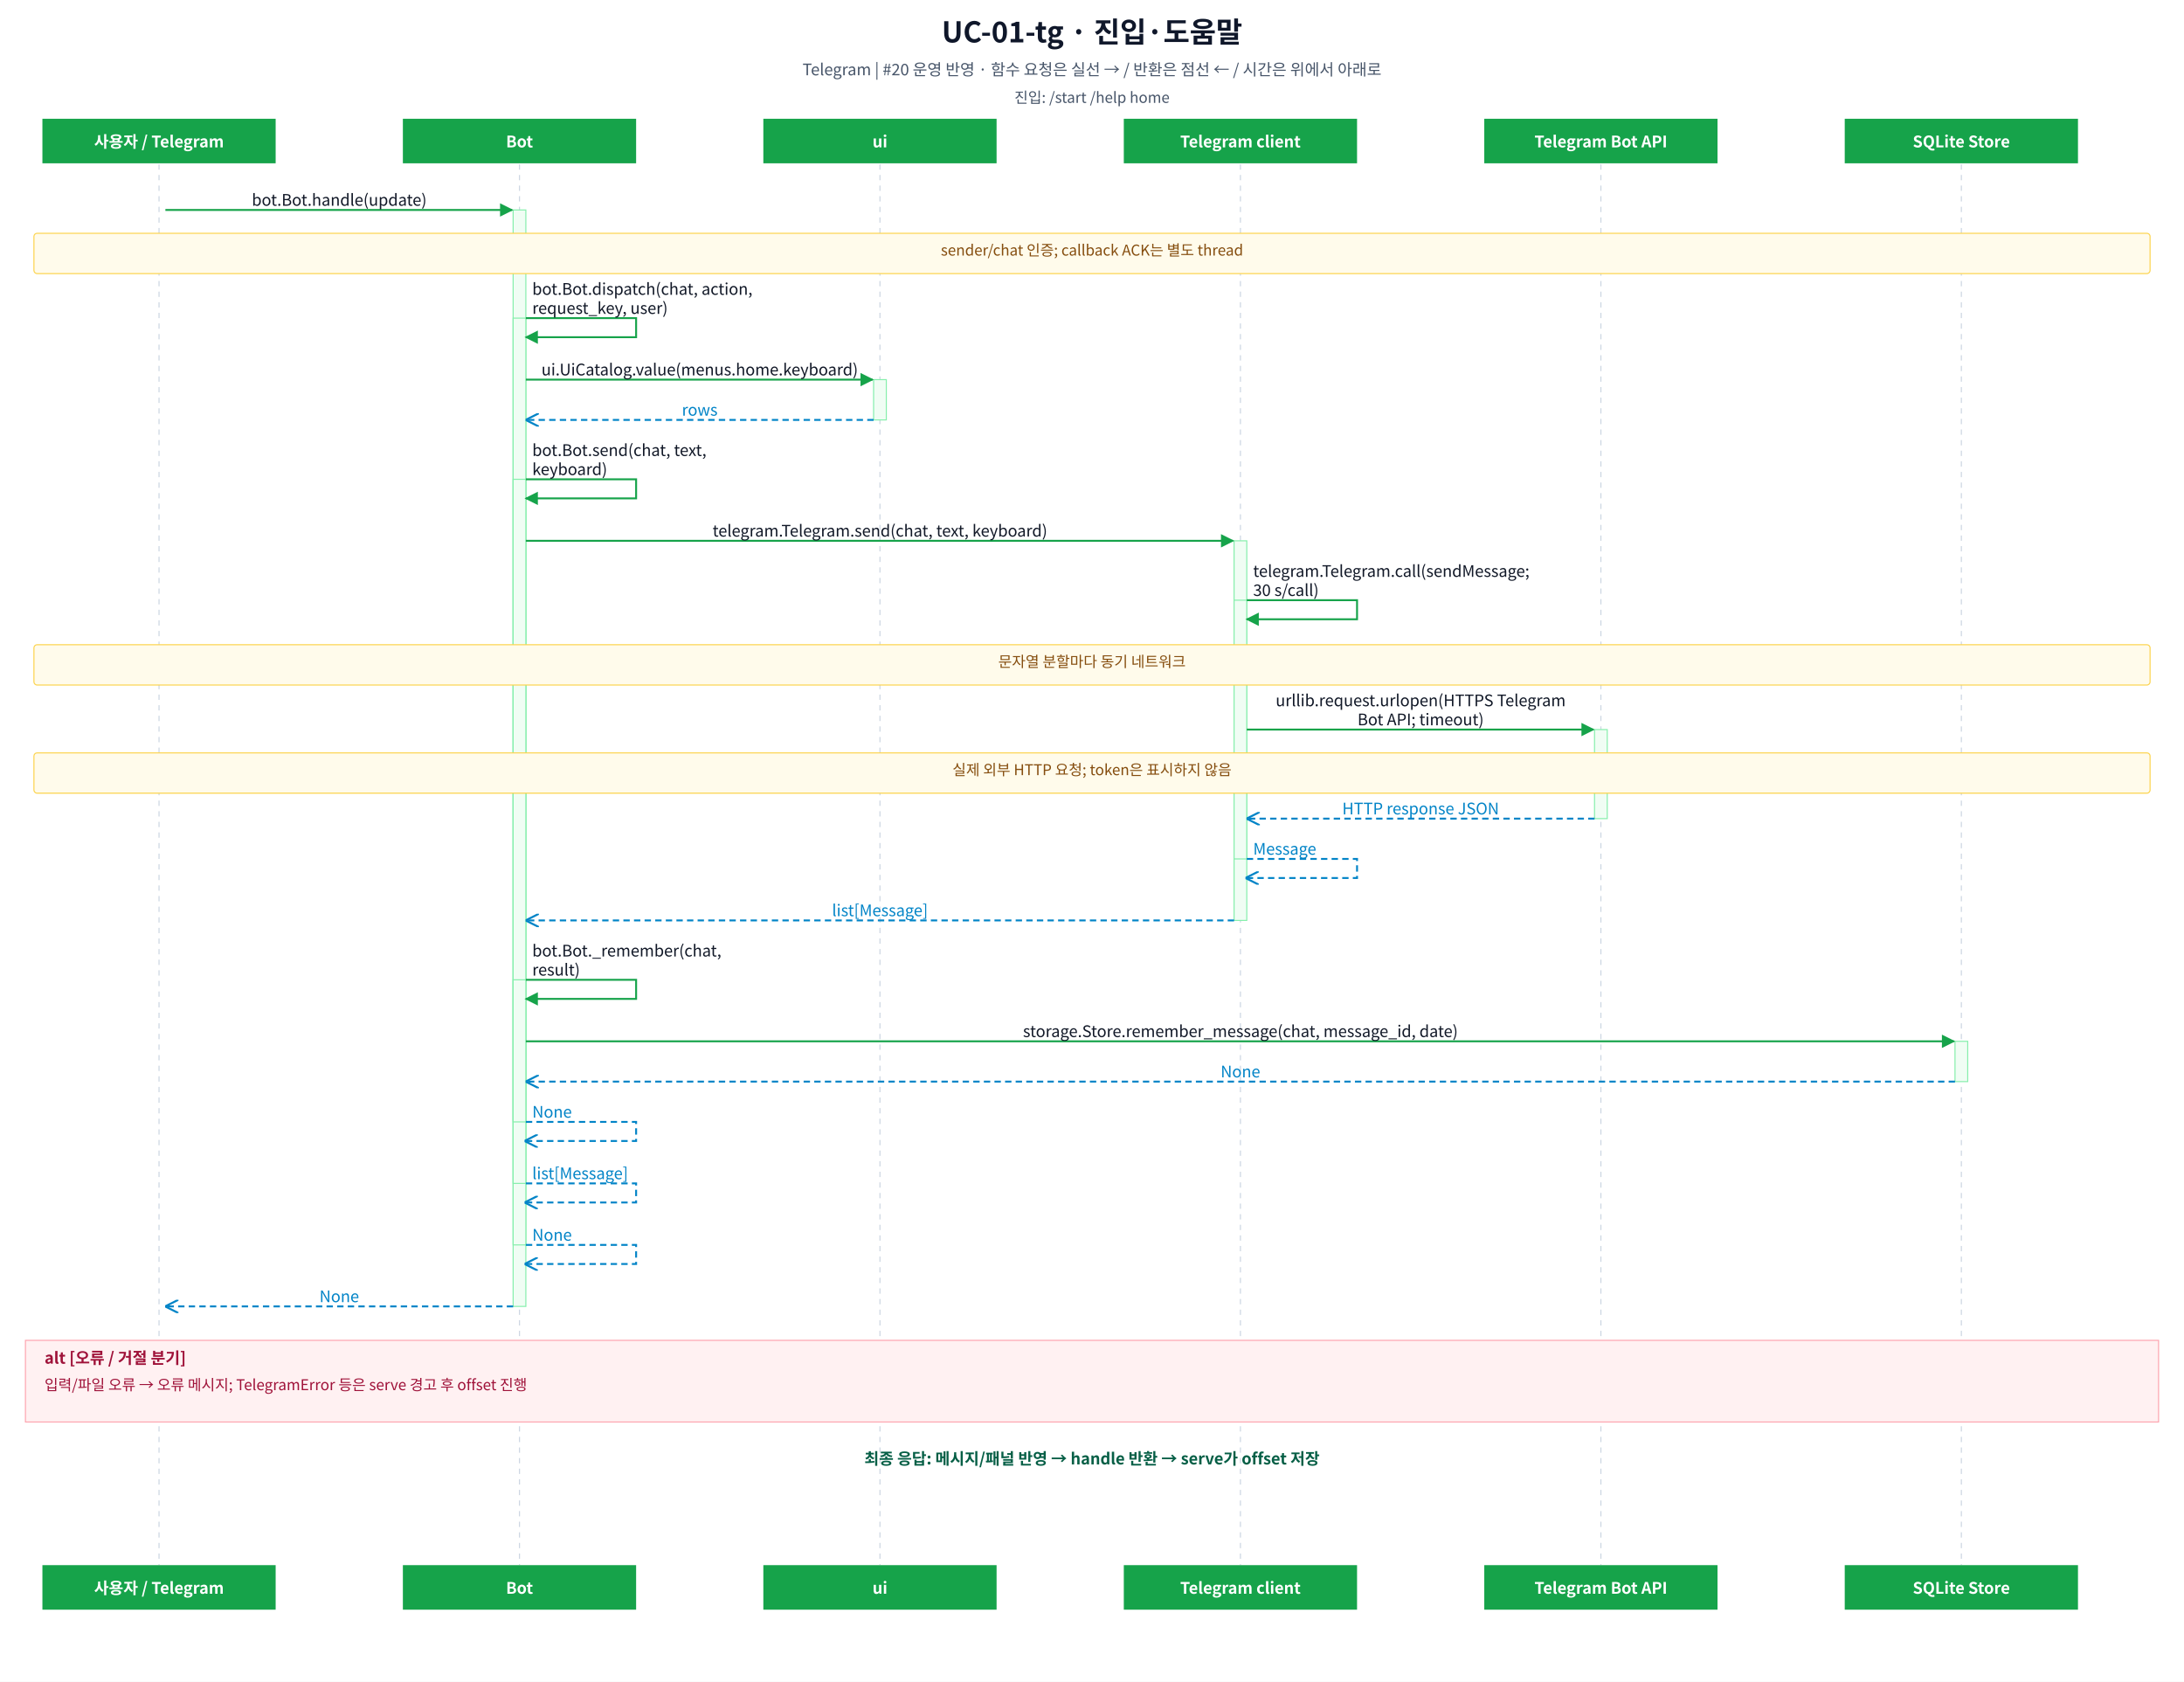
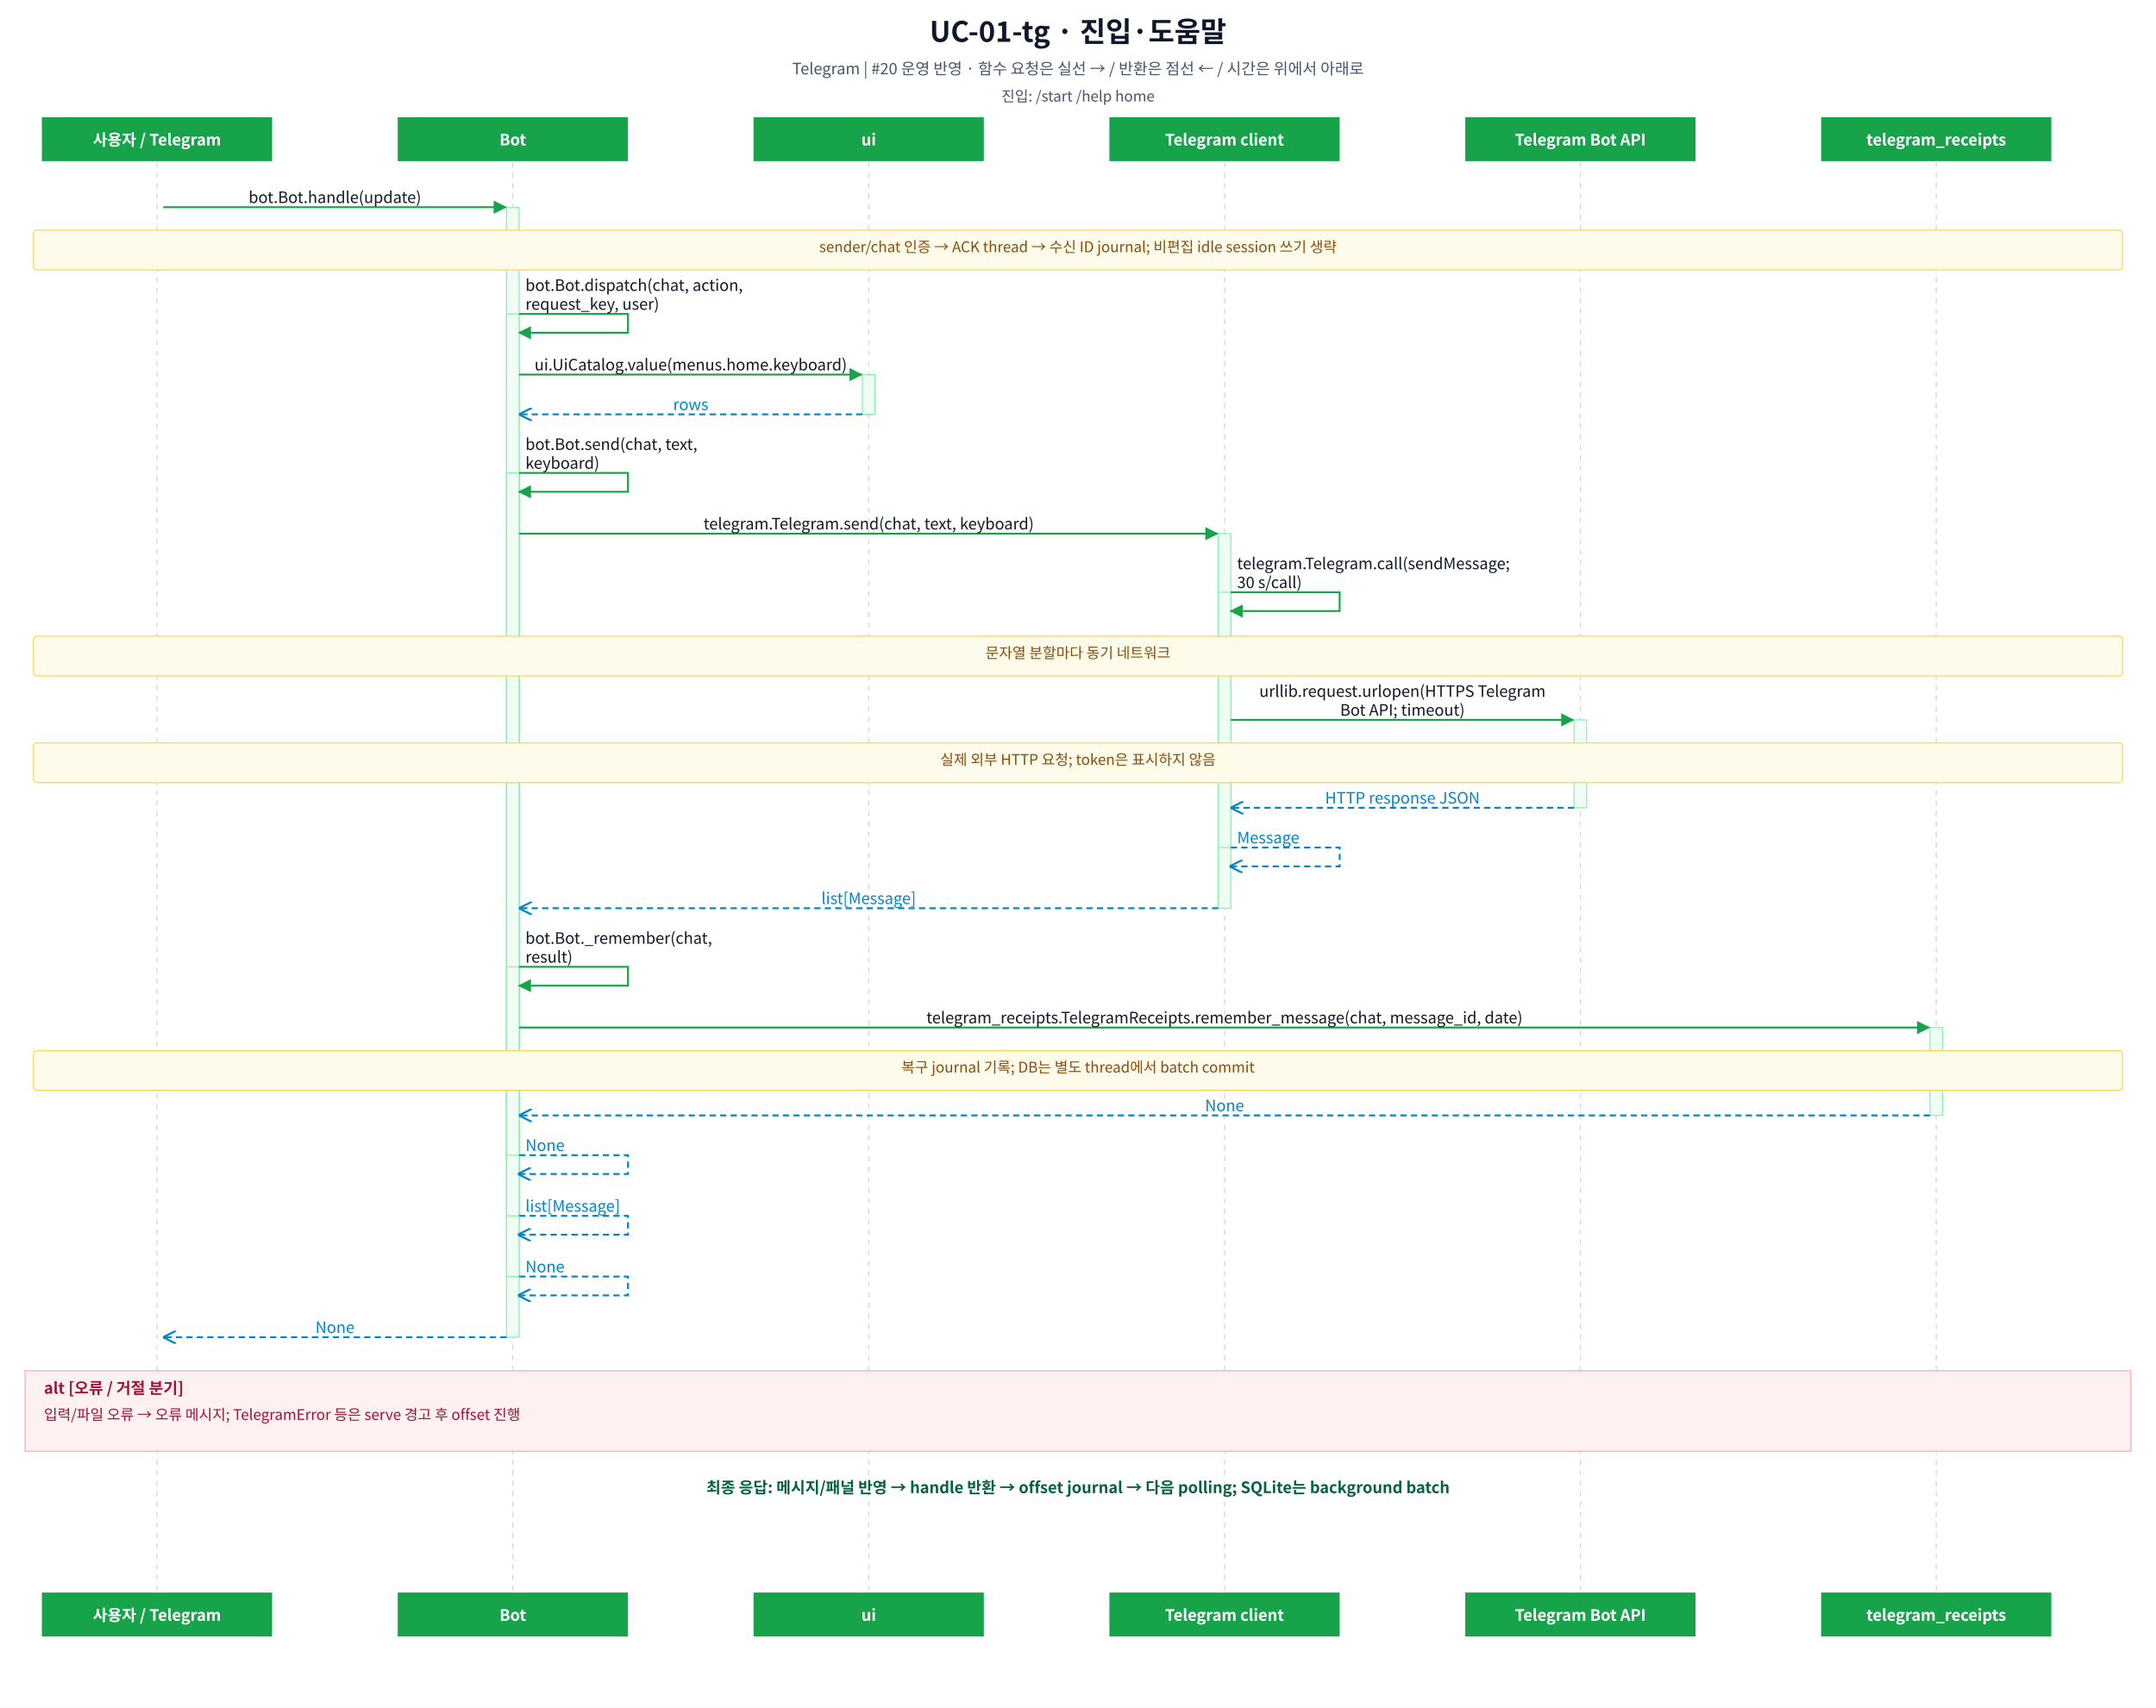
- <svg xmlns="http://www.w3.org/2000/svg" width="2060" height="1586" viewBox="0 0 2060 1586" role="img" aria-label="진입·도움말">
+ <svg xmlns="http://www.w3.org/2000/svg" width="2060" height="1632" viewBox="0 0 2060 1632" role="img" aria-label="진입·도움말">
  <defs>
    <marker id="req" viewBox="0 0 10 10" refX="9" refY="5" markerWidth="7" markerHeight="7" orient="auto-start-reverse">
      <path d="M0 0 L10 5 L0 10 z" fill="#16a34a" />
    </marker>
    <marker id="ret" viewBox="0 0 10 10" refX="9" refY="5" markerWidth="7" markerHeight="7" orient="auto-start-reverse">
      <path d="M0 0 L10 5 L0 10" fill="none" stroke="#0284c7" stroke-width="1.5" />
    </marker>
  </defs>
  <rect width="100%" height="100%" fill="white" />
  <g font-family="Noto Sans CJK KR, sans-serif">
    <text x="1030.0" y="40" text-anchor="middle" font-size="27" fill="#0f172a" font-weight="700">UC-01-tg · 진입·도움말</text>
    <text x="1030.0" y="71" text-anchor="middle" font-size="15" fill="#475569">Telegram | #20 운영 반영 · 함수 요청은 실선 → / 반환은 점선 ← / 시간은 위에서 아래로</text>
    <text x="1030.0" y="97" text-anchor="middle" font-size="14" fill="#475569">진입: /start /help home</text>
-     <path d="M150.0,155 V1476" stroke="#cbd5e1" stroke-dasharray="5 5" />
+     <path d="M150.0,155 V1522" stroke="#cbd5e1" stroke-dasharray="5 5" />
    <rect x="40.0" y="112" width="220" height="42" fill="#16a34a" />
    <text x="150.0" y="139" text-anchor="middle" font-size="15" fill="white" font-weight="700">사용자 / Telegram</text>
-     <rect x="40.0" y="1476" width="220" height="42" fill="#16a34a" />
-     <text x="150.0" y="1503" text-anchor="middle" font-size="15" fill="white" font-weight="700">사용자 / Telegram</text>
-     <path d="M490.0,155 V1476" stroke="#cbd5e1" stroke-dasharray="5 5" />
+     <rect x="40.0" y="1522" width="220" height="42" fill="#16a34a" />
+     <text x="150.0" y="1549" text-anchor="middle" font-size="15" fill="white" font-weight="700">사용자 / Telegram</text>
+     <path d="M490.0,155 V1522" stroke="#cbd5e1" stroke-dasharray="5 5" />
    <rect x="380.0" y="112" width="220" height="42" fill="#16a34a" />
    <text x="490.0" y="139" text-anchor="middle" font-size="15" fill="white" font-weight="700">Bot</text>
-     <rect x="380.0" y="1476" width="220" height="42" fill="#16a34a" />
-     <text x="490.0" y="1503" text-anchor="middle" font-size="15" fill="white" font-weight="700">Bot</text>
-     <path d="M830.0,155 V1476" stroke="#cbd5e1" stroke-dasharray="5 5" />
+     <rect x="380.0" y="1522" width="220" height="42" fill="#16a34a" />
+     <text x="490.0" y="1549" text-anchor="middle" font-size="15" fill="white" font-weight="700">Bot</text>
+     <path d="M830.0,155 V1522" stroke="#cbd5e1" stroke-dasharray="5 5" />
    <rect x="720.0" y="112" width="220" height="42" fill="#16a34a" />
    <text x="830.0" y="139" text-anchor="middle" font-size="15" fill="white" font-weight="700">ui</text>
-     <rect x="720.0" y="1476" width="220" height="42" fill="#16a34a" />
-     <text x="830.0" y="1503" text-anchor="middle" font-size="15" fill="white" font-weight="700">ui</text>
-     <path d="M1170.0,155 V1476" stroke="#cbd5e1" stroke-dasharray="5 5" />
+     <rect x="720.0" y="1522" width="220" height="42" fill="#16a34a" />
+     <text x="830.0" y="1549" text-anchor="middle" font-size="15" fill="white" font-weight="700">ui</text>
+     <path d="M1170.0,155 V1522" stroke="#cbd5e1" stroke-dasharray="5 5" />
    <rect x="1060.0" y="112" width="220" height="42" fill="#16a34a" />
    <text x="1170.0" y="139" text-anchor="middle" font-size="15" fill="white" font-weight="700">Telegram client</text>
-     <rect x="1060.0" y="1476" width="220" height="42" fill="#16a34a" />
-     <text x="1170.0" y="1503" text-anchor="middle" font-size="15" fill="white" font-weight="700">Telegram client</text>
-     <path d="M1510.0,155 V1476" stroke="#cbd5e1" stroke-dasharray="5 5" />
+     <rect x="1060.0" y="1522" width="220" height="42" fill="#16a34a" />
+     <text x="1170.0" y="1549" text-anchor="middle" font-size="15" fill="white" font-weight="700">Telegram client</text>
+     <path d="M1510.0,155 V1522" stroke="#cbd5e1" stroke-dasharray="5 5" />
    <rect x="1400.0" y="112" width="220" height="42" fill="#16a34a" />
    <text x="1510.0" y="139" text-anchor="middle" font-size="15" fill="white" font-weight="700">Telegram Bot API</text>
-     <rect x="1400.0" y="1476" width="220" height="42" fill="#16a34a" />
-     <text x="1510.0" y="1503" text-anchor="middle" font-size="15" fill="white" font-weight="700">Telegram Bot API</text>
-     <path d="M1850.0,155 V1476" stroke="#cbd5e1" stroke-dasharray="5 5" />
+     <rect x="1400.0" y="1522" width="220" height="42" fill="#16a34a" />
+     <text x="1510.0" y="1549" text-anchor="middle" font-size="15" fill="white" font-weight="700">Telegram Bot API</text>
+     <path d="M1850.0,155 V1522" stroke="#cbd5e1" stroke-dasharray="5 5" />
    <rect x="1740.0" y="112" width="220" height="42" fill="#16a34a" />
-     <text x="1850.0" y="139" text-anchor="middle" font-size="15" fill="white" font-weight="700">SQLite Store</text>
-     <rect x="1740.0" y="1476" width="220" height="42" fill="#16a34a" />
-     <text x="1850.0" y="1503" text-anchor="middle" font-size="15" fill="white" font-weight="700">SQLite Store</text>
-     <rect x="484.0" y="198" width="12" height="1034" fill="#f0fdf4" stroke="#86efac" />
-     <rect x="484.0" y="300" width="12" height="874" fill="#f0fdf4" stroke="#86efac" />
-     <rect x="484.0" y="452" width="12" height="664" fill="#f0fdf4" stroke="#86efac" />
+     <text x="1850.0" y="139" text-anchor="middle" font-size="15" fill="white" font-weight="700">telegram_receipts</text>
+     <rect x="1740.0" y="1522" width="220" height="42" fill="#16a34a" />
+     <text x="1850.0" y="1549" text-anchor="middle" font-size="15" fill="white" font-weight="700">telegram_receipts</text>
+     <rect x="484.0" y="198" width="12" height="1080" fill="#f0fdf4" stroke="#86efac" />
+     <rect x="484.0" y="300" width="12" height="920" fill="#f0fdf4" stroke="#86efac" />
+     <rect x="484.0" y="452" width="12" height="710" fill="#f0fdf4" stroke="#86efac" />
    <rect x="1164.0" y="510" width="12" height="358" fill="#f0fdf4" stroke="#86efac" />
    <rect x="1164.0" y="566" width="12" height="244" fill="#f0fdf4" stroke="#86efac" />
-     <rect x="484.0" y="924" width="12" height="134" fill="#f0fdf4" stroke="#86efac" />
+     <rect x="484.0" y="924" width="12" height="180" fill="#f0fdf4" stroke="#86efac" />
    <rect x="1504.0" y="688" width="12" height="84" fill="#f0fdf4" stroke="#86efac" />
+     <rect x="1844.0" y="982" width="12" height="84" fill="#f0fdf4" stroke="#86efac" />
    <rect x="824.0" y="358" width="12" height="38" fill="#f0fdf4" stroke="#86efac" />
-     <rect x="1844.0" y="982" width="12" height="38" fill="#f0fdf4" stroke="#86efac" />
    <path d="M156.0,198 H483.0" fill="none" stroke="#16a34a" stroke-width="1.8" marker-end="url(#req)" />
    <text x="320.0" y="194" text-anchor="middle" font-size="15" fill="#111827">bot.Bot.handle(update)</text>
    <rect x="32" y="220" width="1996" height="38" rx="3" fill="#fffbeb" stroke="#fcd34d" />
-     <text x="1030.0" y="241" text-anchor="middle" font-size="14" fill="#854d0e">sender/chat 인증; callback ACK는 별도 thread</text>
+     <text x="1030.0" y="241" text-anchor="middle" font-size="14" fill="#854d0e">sender/chat 인증 → ACK thread → 수신 ID journal; 비편집 idle session 쓰기 생략</text>
    <path d="M496.0,300 H600.0 V318 H496.0" fill="none" stroke="#16a34a" stroke-width="1.8" marker-end="url(#req)" />
    <text x="502.0" y="278" text-anchor="start" font-size="15" fill="#111827">bot.Bot.dispatch(chat, action,</text>
    <text x="502.0" y="296" text-anchor="start" font-size="15" fill="#111827">request_key, user)</text>
    <path d="M496.0,358 H823.0" fill="none" stroke="#16a34a" stroke-width="1.8" marker-end="url(#req)" />
    <text x="660.0" y="354" text-anchor="middle" font-size="15" fill="#111827">ui.UiCatalog.value(menus.home.keyboard)</text>
    <path d="M824.0,396 H497.0" fill="none" stroke="#0284c7" stroke-width="1.8" stroke-dasharray="6 4" marker-end="url(#ret)" />
    <text x="660.0" y="392" text-anchor="middle" font-size="15" fill="#0284c7">rows</text>
    <path d="M496.0,452 H600.0 V470 H496.0" fill="none" stroke="#16a34a" stroke-width="1.8" marker-end="url(#req)" />
    <text x="502.0" y="430" text-anchor="start" font-size="15" fill="#111827">bot.Bot.send(chat, text,</text>
    <text x="502.0" y="448" text-anchor="start" font-size="15" fill="#111827">keyboard)</text>
    <path d="M496.0,510 H1163.0" fill="none" stroke="#16a34a" stroke-width="1.8" marker-end="url(#req)" />
    <text x="830.0" y="506" text-anchor="middle" font-size="15" fill="#111827">telegram.Telegram.send(chat, text, keyboard)</text>
    <path d="M1176.0,566 H1280.0 V584 H1176.0" fill="none" stroke="#16a34a" stroke-width="1.8" marker-end="url(#req)" />
    <text x="1182.0" y="544" text-anchor="start" font-size="15" fill="#111827">telegram.Telegram.call(sendMessage;</text>
    <text x="1182.0" y="562" text-anchor="start" font-size="15" fill="#111827">30 s/call)</text>
    <rect x="32" y="608" width="1996" height="38" rx="3" fill="#fffbeb" stroke="#fcd34d" />
    <text x="1030.0" y="629" text-anchor="middle" font-size="14" fill="#854d0e">문자열 분할마다 동기 네트워크</text>
    <path d="M1176.0,688 H1503.0" fill="none" stroke="#16a34a" stroke-width="1.8" marker-end="url(#req)" />
    <text x="1340.0" y="666" text-anchor="middle" font-size="15" fill="#111827">urllib.request.urlopen(HTTPS Telegram</text>
    <text x="1340.0" y="684" text-anchor="middle" font-size="15" fill="#111827">Bot API; timeout)</text>
    <rect x="32" y="710" width="1996" height="38" rx="3" fill="#fffbeb" stroke="#fcd34d" />
    <text x="1030.0" y="731" text-anchor="middle" font-size="14" fill="#854d0e">실제 외부 HTTP 요청; token은 표시하지 않음</text>
    <path d="M1504.0,772 H1177.0" fill="none" stroke="#0284c7" stroke-width="1.8" stroke-dasharray="6 4" marker-end="url(#ret)" />
    <text x="1340.0" y="768" text-anchor="middle" font-size="15" fill="#0284c7">HTTP response JSON</text>
    <path d="M1176.0,810 H1280.0 V828 H1176.0" fill="none" stroke="#0284c7" stroke-width="1.8" stroke-dasharray="6 4" marker-end="url(#ret)" />
    <text x="1182.0" y="806" text-anchor="start" font-size="15" fill="#0284c7">Message</text>
    <path d="M1164.0,868 H497.0" fill="none" stroke="#0284c7" stroke-width="1.8" stroke-dasharray="6 4" marker-end="url(#ret)" />
    <text x="830.0" y="864" text-anchor="middle" font-size="15" fill="#0284c7">list[Message]</text>
    <path d="M496.0,924 H600.0 V942 H496.0" fill="none" stroke="#16a34a" stroke-width="1.8" marker-end="url(#req)" />
    <text x="502.0" y="902" text-anchor="start" font-size="15" fill="#111827">bot.Bot._remember(chat,</text>
    <text x="502.0" y="920" text-anchor="start" font-size="15" fill="#111827">result)</text>
    <path d="M496.0,982 H1843.0" fill="none" stroke="#16a34a" stroke-width="1.8" marker-end="url(#req)" />
-     <text x="1170.0" y="978" text-anchor="middle" font-size="15" fill="#111827">storage.Store.remember_message(chat, message_id, date)</text>
-     <path d="M1844.0,1020 H497.0" fill="none" stroke="#0284c7" stroke-width="1.8" stroke-dasharray="6 4" marker-end="url(#ret)" />
-     <text x="1170.0" y="1016" text-anchor="middle" font-size="15" fill="#0284c7">None</text>
-     <path d="M496.0,1058 H600.0 V1076 H496.0" fill="none" stroke="#0284c7" stroke-width="1.8" stroke-dasharray="6 4" marker-end="url(#ret)" />
-     <text x="502.0" y="1054" text-anchor="start" font-size="15" fill="#0284c7">None</text>
-     <path d="M496.0,1116 H600.0 V1134 H496.0" fill="none" stroke="#0284c7" stroke-width="1.8" stroke-dasharray="6 4" marker-end="url(#ret)" />
-     <text x="502.0" y="1112" text-anchor="start" font-size="15" fill="#0284c7">list[Message]</text>
-     <path d="M496.0,1174 H600.0 V1192 H496.0" fill="none" stroke="#0284c7" stroke-width="1.8" stroke-dasharray="6 4" marker-end="url(#ret)" />
-     <text x="502.0" y="1170" text-anchor="start" font-size="15" fill="#0284c7">None</text>
-     <path d="M484.0,1232 H157.0" fill="none" stroke="#0284c7" stroke-width="1.8" stroke-dasharray="6 4" marker-end="url(#ret)" />
-     <text x="320.0" y="1228" text-anchor="middle" font-size="15" fill="#0284c7">None</text>
-     <rect x="24" y="1264" width="2012" height="77" fill="#fff1f2" stroke="#fda4af" />
-     <text x="42" y="1286" text-anchor="start" font-size="15" fill="#9f1239" font-weight="700">alt [오류 / 거절 분기]</text>
-     <text x="42" y="1311" text-anchor="start" font-size="14" fill="#9f1239">입력/파일 오류 → 오류 메시지; TelegramError 등은 serve 경고 후 offset 진행</text>
-     <text x="1030.0" y="1381" text-anchor="middle" font-size="15" fill="#065f46" font-weight="700">최종 응답: 메시지/패널 반영 → handle 반환 → serve가 offset 저장</text>
+     <text x="1170.0" y="978" text-anchor="middle" font-size="15" fill="#111827">telegram_receipts.TelegramReceipts.remember_message(chat, message_id, date)</text>
+     <rect x="32" y="1004" width="1996" height="38" rx="3" fill="#fffbeb" stroke="#fcd34d" />
+     <text x="1030.0" y="1025" text-anchor="middle" font-size="14" fill="#854d0e">복구 journal 기록; DB는 별도 thread에서 batch commit</text>
+     <path d="M1844.0,1066 H497.0" fill="none" stroke="#0284c7" stroke-width="1.8" stroke-dasharray="6 4" marker-end="url(#ret)" />
+     <text x="1170.0" y="1062" text-anchor="middle" font-size="15" fill="#0284c7">None</text>
+     <path d="M496.0,1104 H600.0 V1122 H496.0" fill="none" stroke="#0284c7" stroke-width="1.8" stroke-dasharray="6 4" marker-end="url(#ret)" />
+     <text x="502.0" y="1100" text-anchor="start" font-size="15" fill="#0284c7">None</text>
+     <path d="M496.0,1162 H600.0 V1180 H496.0" fill="none" stroke="#0284c7" stroke-width="1.8" stroke-dasharray="6 4" marker-end="url(#ret)" />
+     <text x="502.0" y="1158" text-anchor="start" font-size="15" fill="#0284c7">list[Message]</text>
+     <path d="M496.0,1220 H600.0 V1238 H496.0" fill="none" stroke="#0284c7" stroke-width="1.8" stroke-dasharray="6 4" marker-end="url(#ret)" />
+     <text x="502.0" y="1216" text-anchor="start" font-size="15" fill="#0284c7">None</text>
+     <path d="M484.0,1278 H157.0" fill="none" stroke="#0284c7" stroke-width="1.8" stroke-dasharray="6 4" marker-end="url(#ret)" />
+     <text x="320.0" y="1274" text-anchor="middle" font-size="15" fill="#0284c7">None</text>
+     <rect x="24" y="1310" width="2012" height="77" fill="#fff1f2" stroke="#fda4af" />
+     <text x="42" y="1332" text-anchor="start" font-size="15" fill="#9f1239" font-weight="700">alt [오류 / 거절 분기]</text>
+     <text x="42" y="1357" text-anchor="start" font-size="14" fill="#9f1239">입력/파일 오류 → 오류 메시지; TelegramError 등은 serve 경고 후 offset 진행</text>
+     <text x="1030.0" y="1427" text-anchor="middle" font-size="15" fill="#065f46" font-weight="700">최종 응답: 메시지/패널 반영 → handle 반환 → offset journal → 다음 polling; SQLite는 background batch</text>
  </g>
</svg>
